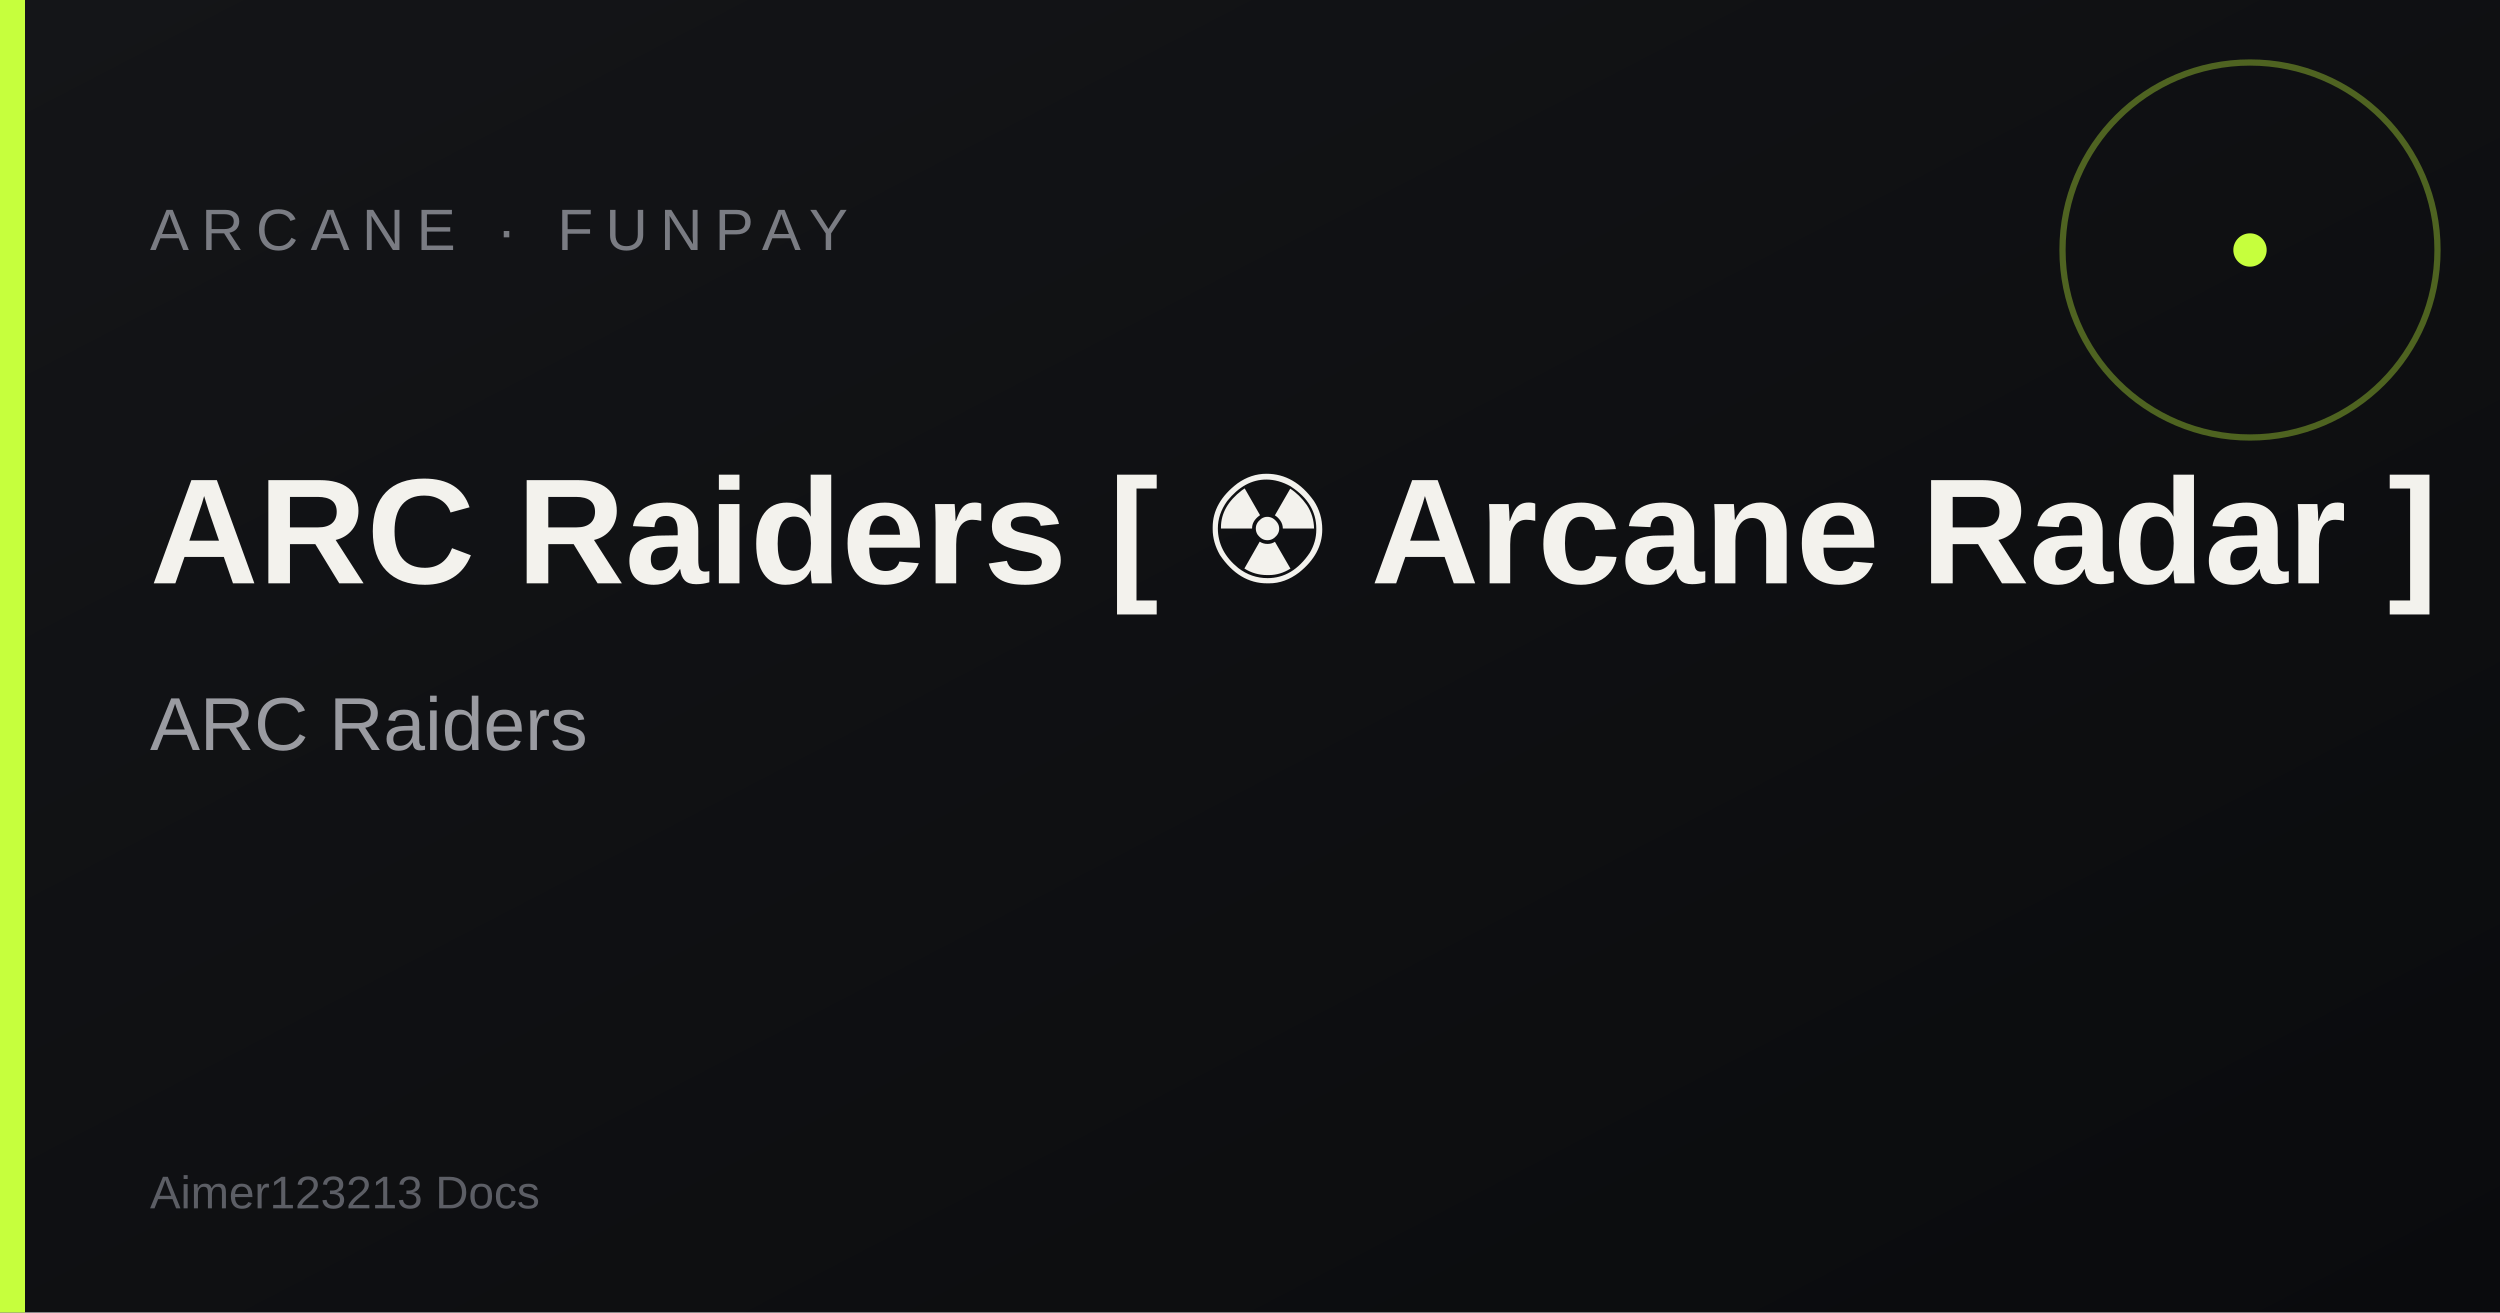
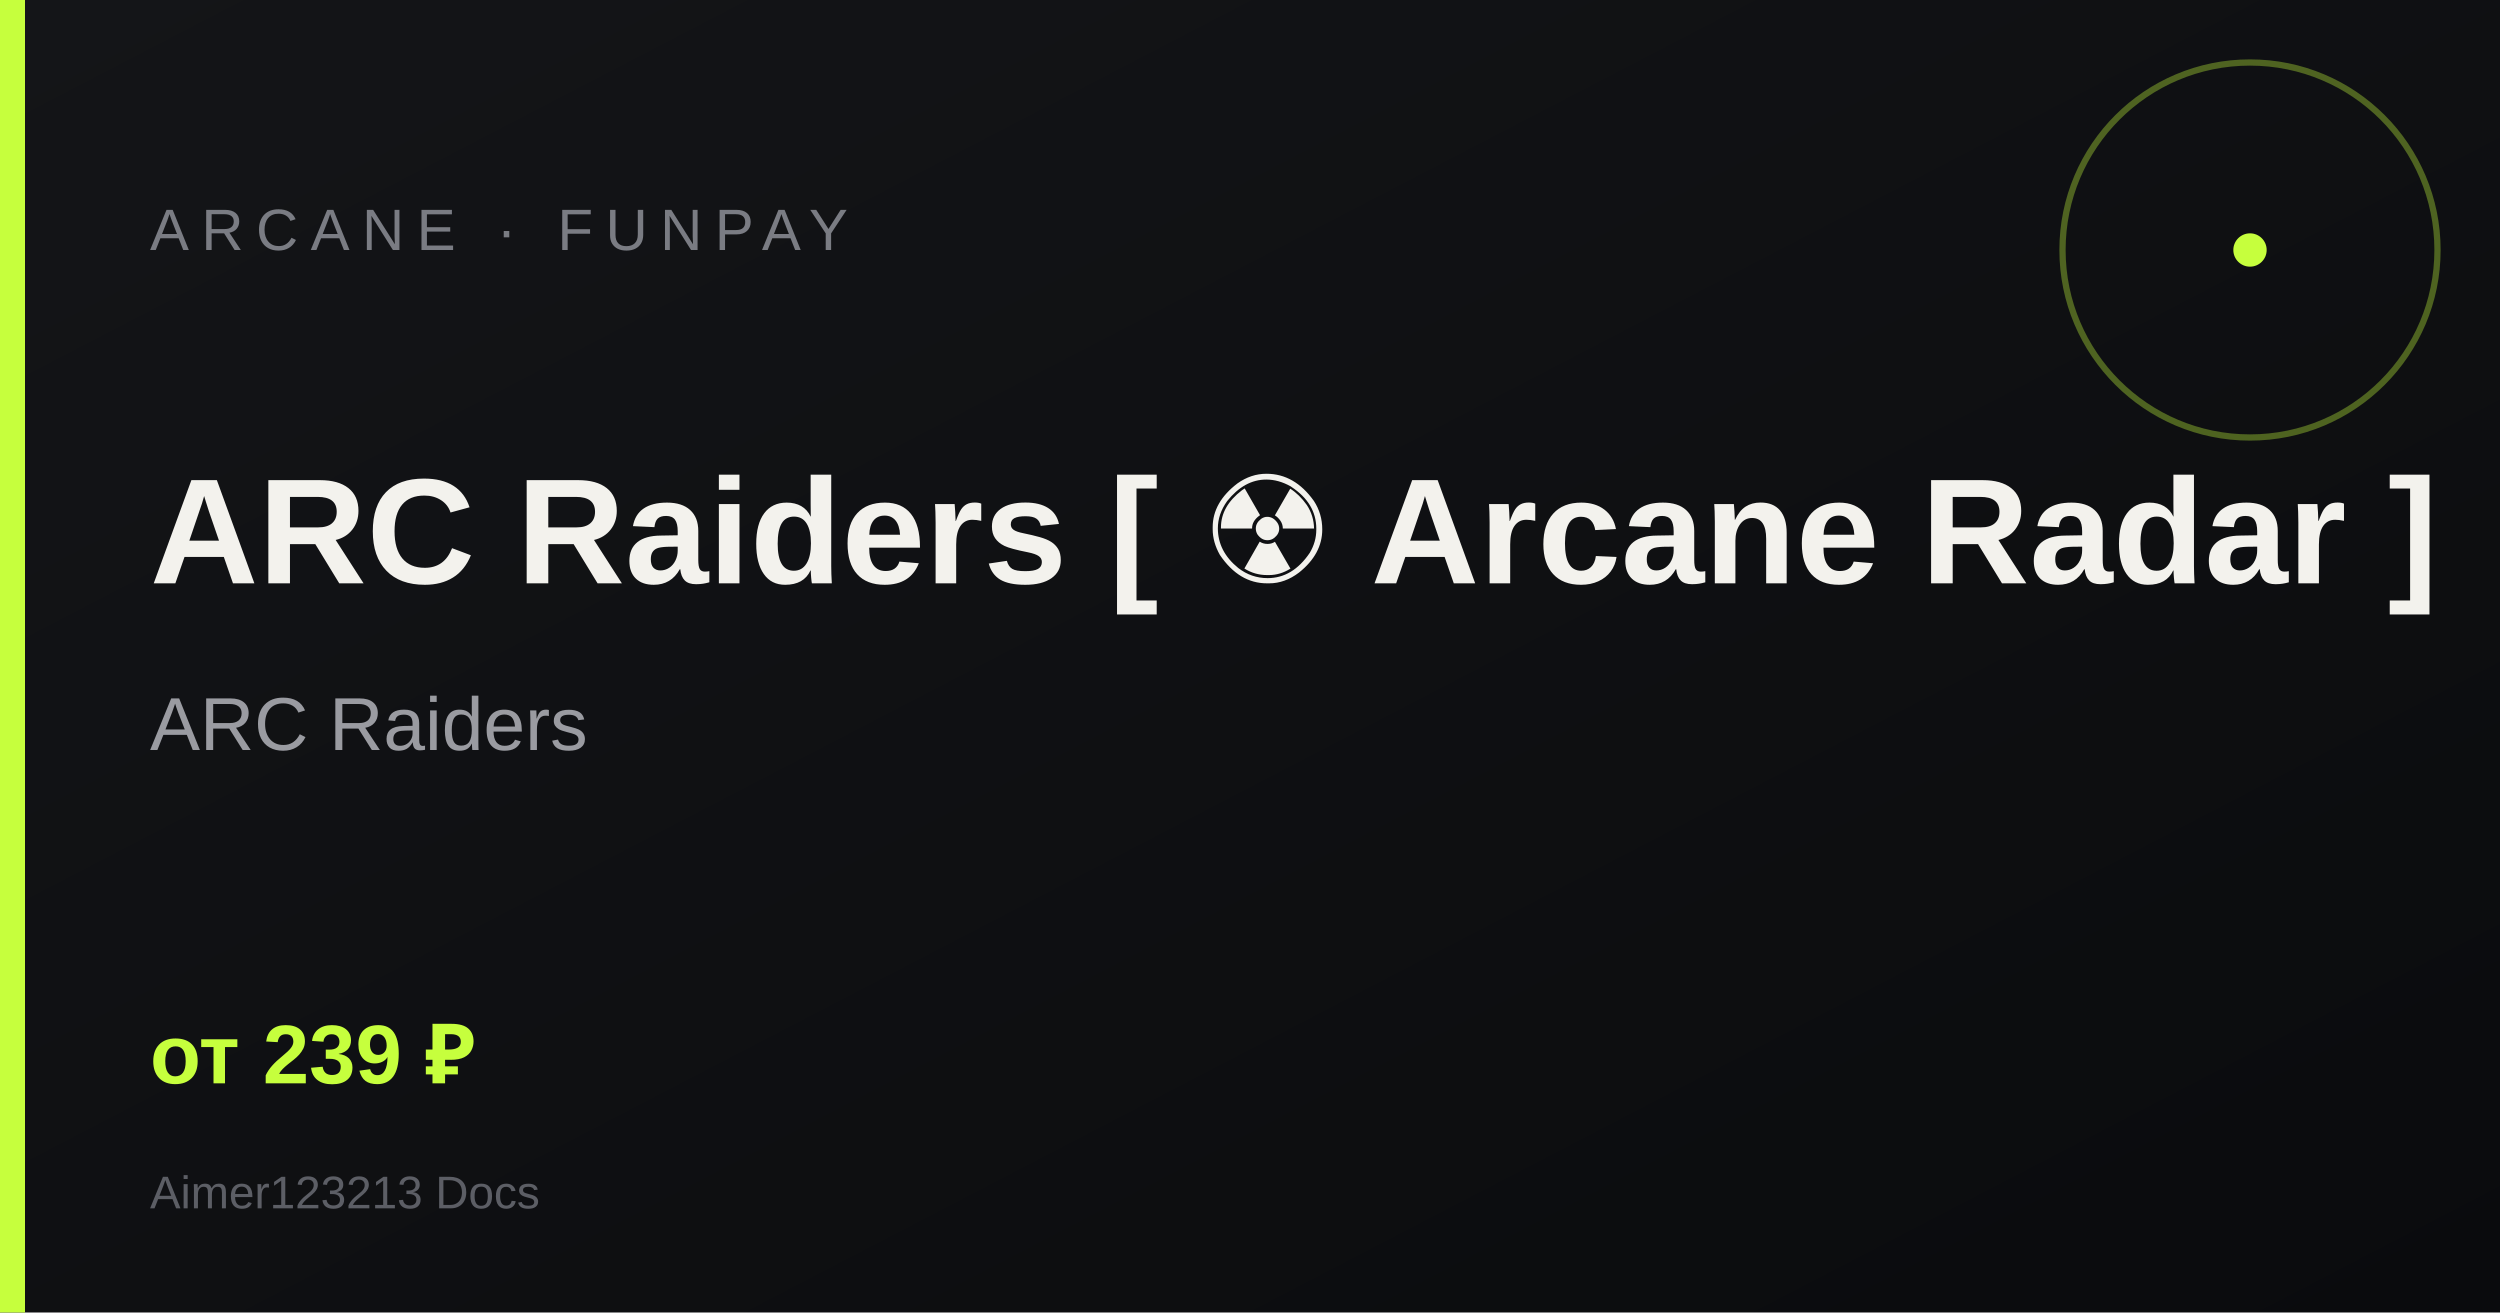
<svg xmlns="http://www.w3.org/2000/svg" width="1200" height="630" viewBox="0 0 1200 630">
  <defs>
    <linearGradient id="g" x1="0" y1="0" x2="1" y2="1">
      <stop offset="0%" stop-color="#141518" />
      <stop offset="100%" stop-color="#0a0b0d" />
    </linearGradient>
  </defs>
  <rect width="1200" height="630" fill="url(#g)" />
  <rect x="0" y="0" width="12" height="630" fill="#c6ff3d" />
  <circle cx="1080" cy="120" r="90" fill="none" stroke="#c6ff3d" stroke-width="3" opacity=".35" />
  <circle cx="1080" cy="120" r="8" fill="#c6ff3d" />
  <text x="72" y="120" fill="#7a7c83" font-family="Arial, sans-serif" font-size="28" letter-spacing="6">ARCANE · FUNPAY</text>
  <text x="72" y="280" fill="#f3f2ed" font-family="Arial, sans-serif" font-size="72" font-weight="700">ARC Raiders [ ☢ Arcane Radar ]</text>
  <text x="72" y="360" fill="#9a9ba1" font-family="Arial, sans-serif" font-size="36">ARC Raiders</text>
-   <text x="72" y="520" fill="#c6ff3d" font-family="Arial, sans-serif" font-size="40" font-weight="700" />
+   <text x="72" y="520" fill="#c6ff3d" font-family="Arial, sans-serif" font-size="40" font-weight="700">от 239 ₽</text>
  <text x="72" y="580" fill="#5c5e65" font-family="Arial, sans-serif" font-size="22">Aimer123213 Docs</text>
</svg>
